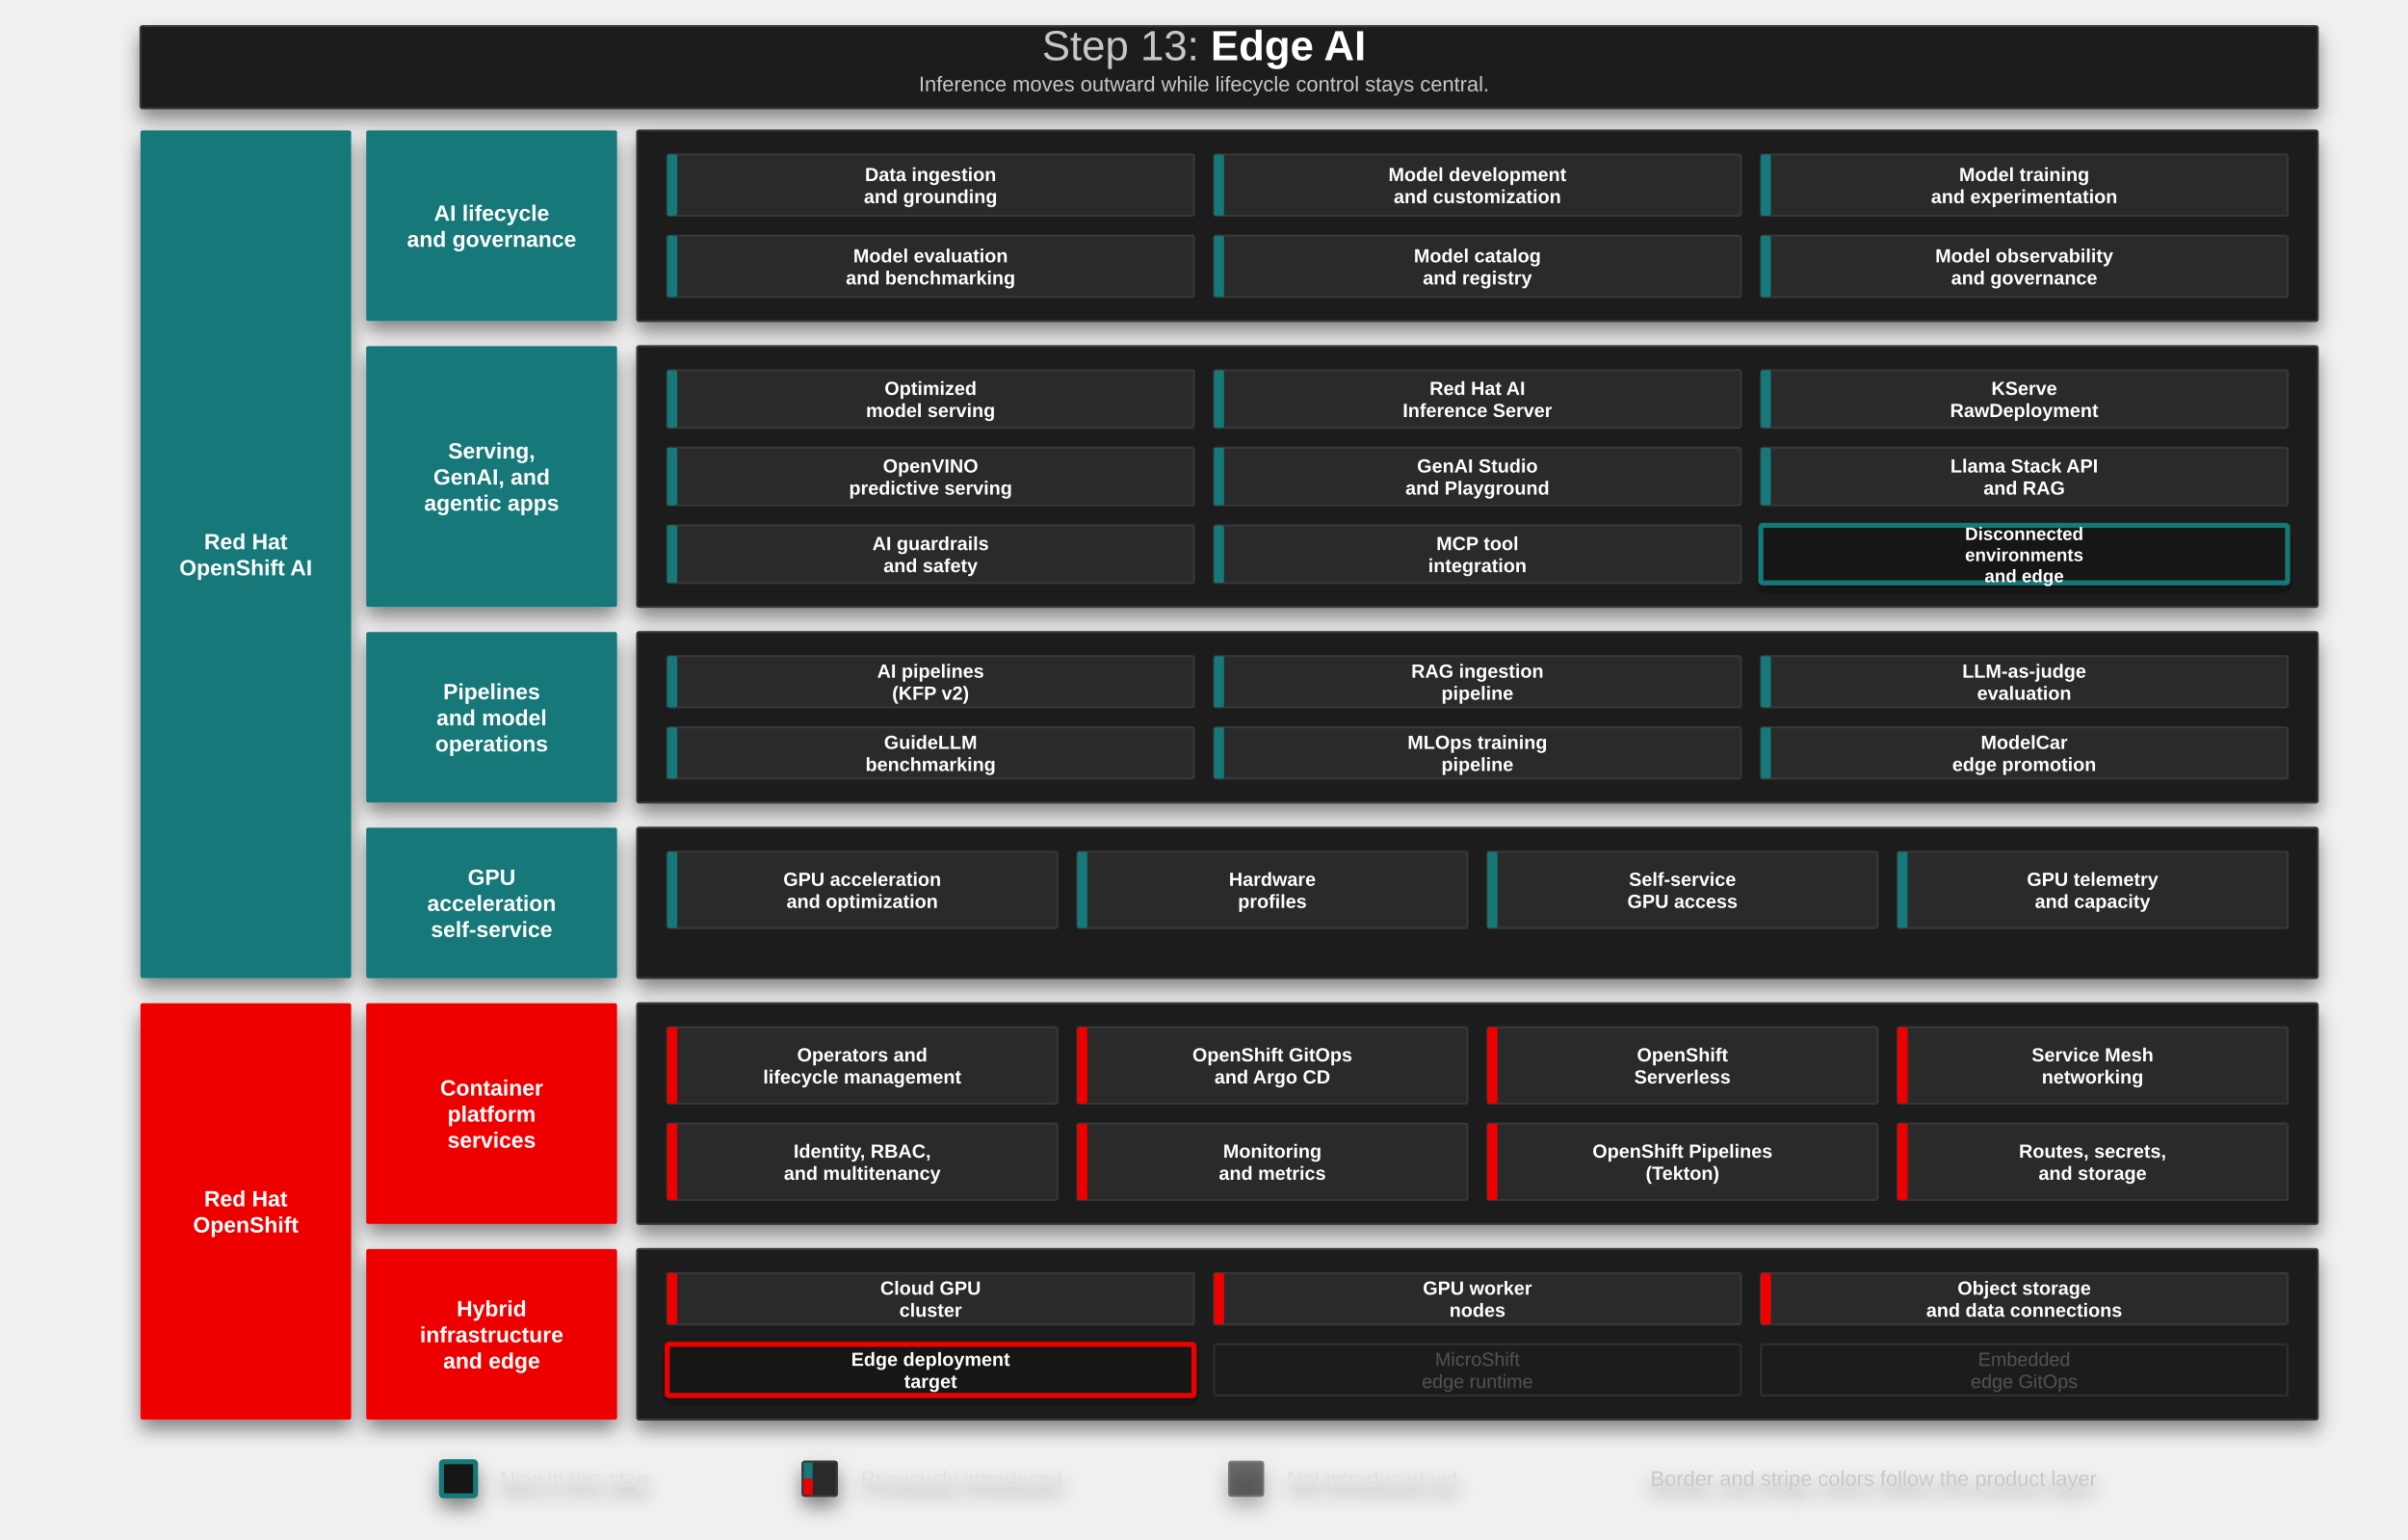
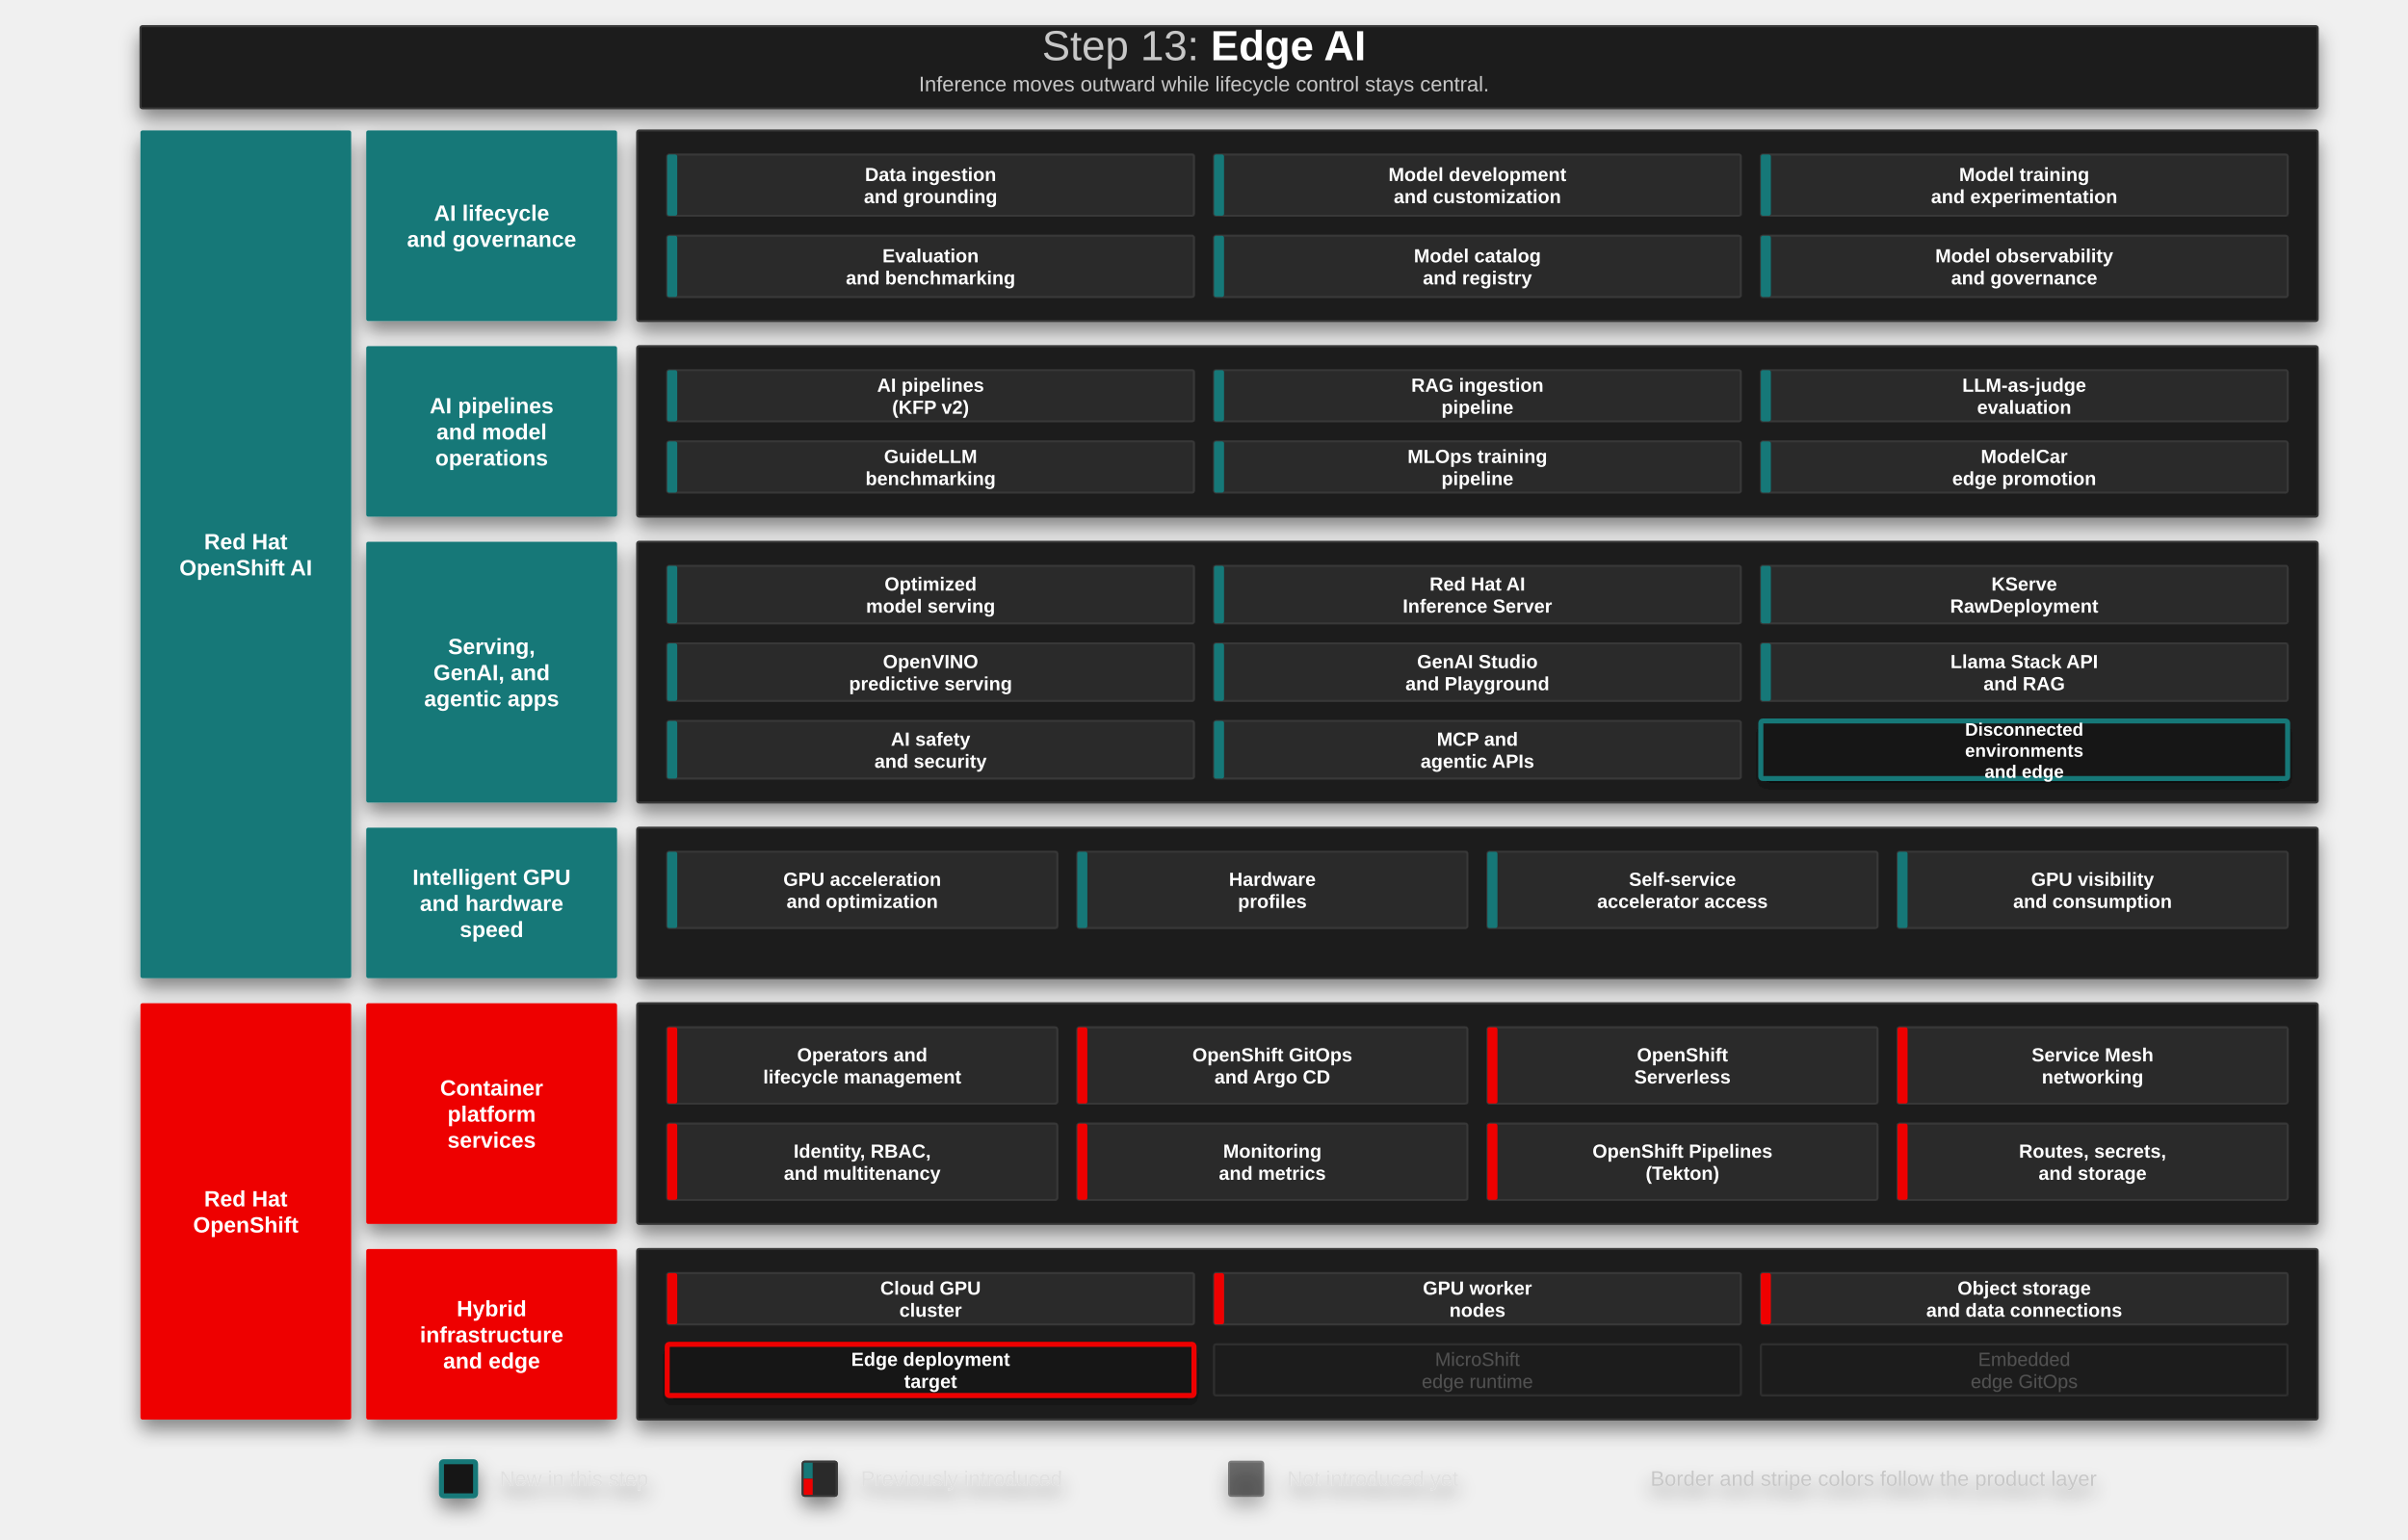
<svg xmlns="http://www.w3.org/2000/svg" width="2400" height="1535" viewBox="0 0 2400 1535" role="img" aria-labelledby="title desc">
  <style>.display{font-family:'Red Hat Display','Arial',sans-serif}.body{font-family:'Red Hat Text','Arial',sans-serif}</style>
  <defs>
    <filter id="lift" x="-20%" y="-20%" width="140%" height="140%">
      <feDropShadow dx="0" dy="6" stdDeviation="5" flood-color="#000" flood-opacity="0.55" />
    </filter>
    <filter id="panelShadow" x="-8%" y="-8%" width="116%" height="116%">
      <feDropShadow dx="0" dy="10" stdDeviation="9" flood-color="#000" flood-opacity="0.45" />
    </filter>
  </defs>
  <g filter="url(#panelShadow)">
    <rect x="140" y="26" width="2170" height="82" rx="2" fill="#1f1f1f" stroke="#383838" stroke-width="2" />
    <text x="1200.0" y="60" class="display" font-size="42" fill="#ffffff" font-weight="700" text-anchor="middle">
      <tspan fill="#c7c7c7" font-weight="500">Step 13:</tspan> Edge AI</text>
    <text x="1200.0" y="91" class="body" font-size="21" fill="#c7c7c7" text-anchor="middle">Inference moves outward while lifecycle control stays central.</text>
    <rect x="140" y="130" width="210" height="845" rx="2" fill="#147878" stroke="#147878" stroke-width="0" />
    <text x="245.0" y="547.5" class="body" font-size="22" fill="#ffffff" font-weight="700" text-anchor="middle">Red Hat</text>
    <text x="245.0" y="573.5" class="body" font-size="22" fill="#ffffff" font-weight="700" text-anchor="middle">OpenShift AI</text>
    <rect x="140" y="1000" width="210" height="415" rx="2" fill="#ee0000" stroke="#ee0000" stroke-width="0" />
    <text x="245.0" y="1202.5" class="body" font-size="22" fill="#ffffff" font-weight="700" text-anchor="middle">Red Hat</text>
    <text x="245.0" y="1228.5" class="body" font-size="22" fill="#ffffff" font-weight="700" text-anchor="middle">OpenShift</text>
    <rect x="365" y="130" width="250" height="190" rx="2" fill="#147878" stroke="#147878" stroke-width="0" />
    <text x="490.0" y="220.0" class="body" font-size="22" fill="#ffffff" font-weight="700" text-anchor="middle">AI lifecycle</text>
    <text x="490.0" y="246.0" class="body" font-size="22" fill="#ffffff" font-weight="700" text-anchor="middle">and governance</text>
    <rect x="635" y="130" width="1675" height="190" rx="2" fill="#1f1f1f" stroke="#383838" stroke-width="2" />
    <g>
      <rect x="665.0" y="154.0" width="525.0" height="61.0" rx="2" fill="#292929" stroke="#383838" stroke-width="2.0" />
      <rect x="665.0" y="154.0" width="10" height="61.0" rx="2" fill="#147878" stroke="#147878" stroke-width="0" />
      <text x="927.5" y="180.5" class="body" font-size="19" fill="#ffffff" font-weight="550" text-anchor="middle">Data ingestion</text>
      <text x="927.5" y="202.5" class="body" font-size="19" fill="#ffffff" font-weight="550" text-anchor="middle">and grounding</text>
    </g>
    <g>
      <rect x="1210.0" y="154.0" width="525.0" height="61.0" rx="2" fill="#292929" stroke="#383838" stroke-width="2.0" />
      <rect x="1210.0" y="154.0" width="10" height="61.0" rx="2" fill="#147878" stroke="#147878" stroke-width="0" />
      <text x="1472.5" y="180.5" class="body" font-size="19" fill="#ffffff" font-weight="550" text-anchor="middle">Model development</text>
      <text x="1472.5" y="202.5" class="body" font-size="19" fill="#ffffff" font-weight="550" text-anchor="middle">and customization</text>
    </g>
    <g>
      <rect x="1755.0" y="154.0" width="525.0" height="61.0" rx="2" fill="#292929" stroke="#383838" stroke-width="2.0" />
      <rect x="1755.0" y="154.0" width="10" height="61.0" rx="2" fill="#147878" stroke="#147878" stroke-width="0" />
      <text x="2017.5" y="180.5" class="body" font-size="19" fill="#ffffff" font-weight="550" text-anchor="middle">Model training</text>
      <text x="2017.5" y="202.5" class="body" font-size="19" fill="#ffffff" font-weight="550" text-anchor="middle">and experimentation</text>
    </g>
    <g>
      <rect x="665.0" y="235.0" width="525.0" height="61.0" rx="2" fill="#292929" stroke="#383838" stroke-width="2.0" />
      <rect x="665.0" y="235.0" width="10" height="61.0" rx="2" fill="#147878" stroke="#147878" stroke-width="0" />
-       <text x="927.5" y="261.5" class="body" font-size="19" fill="#ffffff" font-weight="550" text-anchor="middle">Model evaluation</text>
+       <text x="927.5" y="261.5" class="body" font-size="19" fill="#ffffff" font-weight="550" text-anchor="middle">Evaluation</text>
      <text x="927.5" y="283.5" class="body" font-size="19" fill="#ffffff" font-weight="550" text-anchor="middle">and benchmarking</text>
    </g>
    <g>
      <rect x="1210.0" y="235.0" width="525.0" height="61.0" rx="2" fill="#292929" stroke="#383838" stroke-width="2.0" />
      <rect x="1210.0" y="235.0" width="10" height="61.0" rx="2" fill="#147878" stroke="#147878" stroke-width="0" />
      <text x="1472.5" y="261.5" class="body" font-size="19" fill="#ffffff" font-weight="550" text-anchor="middle">Model catalog</text>
      <text x="1472.5" y="283.5" class="body" font-size="19" fill="#ffffff" font-weight="550" text-anchor="middle">and registry</text>
    </g>
    <g>
      <rect x="1755.0" y="235.0" width="525.0" height="61.0" rx="2" fill="#292929" stroke="#383838" stroke-width="2.0" />
      <rect x="1755.0" y="235.0" width="10" height="61.0" rx="2" fill="#147878" stroke="#147878" stroke-width="0" />
      <text x="2017.5" y="261.5" class="body" font-size="19" fill="#ffffff" font-weight="550" text-anchor="middle">Model observability</text>
      <text x="2017.5" y="283.5" class="body" font-size="19" fill="#ffffff" font-weight="550" text-anchor="middle">and governance</text>
    </g>
-     <rect x="365" y="345" width="250" height="260" rx="2" fill="#147878" stroke="#147878" stroke-width="0" />
-     <text x="490.0" y="457.0" class="body" font-size="22" fill="#ffffff" font-weight="700" text-anchor="middle">Serving,</text>
-     <text x="490.0" y="483.0" class="body" font-size="22" fill="#ffffff" font-weight="700" text-anchor="middle">GenAI, and</text>
-     <text x="490.0" y="509.0" class="body" font-size="22" fill="#ffffff" font-weight="700" text-anchor="middle">agentic apps</text>
-     <rect x="635" y="345" width="1675" height="260" rx="2" fill="#1f1f1f" stroke="#383838" stroke-width="2" />
-     <g>
-       <rect x="665.0" y="369.0" width="525.0" height="57.333" rx="2" fill="#292929" stroke="#383838" stroke-width="2.0" />
-       <rect x="665.0" y="369.0" width="10" height="57.333" rx="2" fill="#147878" stroke="#147878" stroke-width="0" />
-       <text x="927.5" y="393.667" class="body" font-size="19" fill="#ffffff" font-weight="550" text-anchor="middle">Optimized</text>
-       <text x="927.5" y="415.667" class="body" font-size="19" fill="#ffffff" font-weight="550" text-anchor="middle">model serving</text>
-     </g>
-     <g>
-       <rect x="1210.0" y="369.0" width="525.0" height="57.333" rx="2" fill="#292929" stroke="#383838" stroke-width="2.0" />
-       <rect x="1210.0" y="369.0" width="10" height="57.333" rx="2" fill="#147878" stroke="#147878" stroke-width="0" />
-       <text x="1472.5" y="393.667" class="body" font-size="19" fill="#ffffff" font-weight="550" text-anchor="middle">Red Hat AI</text>
-       <text x="1472.5" y="415.667" class="body" font-size="19" fill="#ffffff" font-weight="550" text-anchor="middle">Inference Server</text>
-     </g>
-     <g>
-       <rect x="1755.0" y="369.0" width="525.0" height="57.333" rx="2" fill="#292929" stroke="#383838" stroke-width="2.0" />
-       <rect x="1755.0" y="369.0" width="10" height="57.333" rx="2" fill="#147878" stroke="#147878" stroke-width="0" />
-       <text x="2017.5" y="393.667" class="body" font-size="19" fill="#ffffff" font-weight="550" text-anchor="middle">KServe</text>
-       <text x="2017.5" y="415.667" class="body" font-size="19" fill="#ffffff" font-weight="550" text-anchor="middle">RawDeployment</text>
-     </g>
-     <g>
-       <rect x="665.0" y="446.333" width="525.0" height="57.333" rx="2" fill="#292929" stroke="#383838" stroke-width="2.0" />
-       <rect x="665.0" y="446.333" width="10" height="57.333" rx="2" fill="#147878" stroke="#147878" stroke-width="0" />
-       <text x="927.5" y="471" class="body" font-size="19" fill="#ffffff" font-weight="550" text-anchor="middle">OpenVINO</text>
-       <text x="927.5" y="493" class="body" font-size="19" fill="#ffffff" font-weight="550" text-anchor="middle">predictive serving</text>
-     </g>
-     <g>
-       <rect x="1210.0" y="446.333" width="525.0" height="57.333" rx="2" fill="#292929" stroke="#383838" stroke-width="2.0" />
-       <rect x="1210.0" y="446.333" width="10" height="57.333" rx="2" fill="#147878" stroke="#147878" stroke-width="0" />
-       <text x="1472.5" y="471" class="body" font-size="19" fill="#ffffff" font-weight="550" text-anchor="middle">GenAI Studio</text>
-       <text x="1472.5" y="493" class="body" font-size="19" fill="#ffffff" font-weight="550" text-anchor="middle">and Playground</text>
-     </g>
-     <g>
-       <rect x="1755.0" y="446.333" width="525.0" height="57.333" rx="2" fill="#292929" stroke="#383838" stroke-width="2.0" />
-       <rect x="1755.0" y="446.333" width="10" height="57.333" rx="2" fill="#147878" stroke="#147878" stroke-width="0" />
-       <text x="2017.5" y="471" class="body" font-size="19" fill="#ffffff" font-weight="550" text-anchor="middle">Llama Stack API</text>
-       <text x="2017.5" y="493" class="body" font-size="19" fill="#ffffff" font-weight="550" text-anchor="middle">and RAG</text>
-     </g>
-     <g>
-       <rect x="665.0" y="523.667" width="525.0" height="57.333" rx="2" fill="#292929" stroke="#383838" stroke-width="2.0" />
-       <rect x="665.0" y="523.667" width="10" height="57.333" rx="2" fill="#147878" stroke="#147878" stroke-width="0" />
-       <text x="927.5" y="548.333" class="body" font-size="19" fill="#ffffff" font-weight="550" text-anchor="middle">AI guardrails</text>
-       <text x="927.5" y="570.333" class="body" font-size="19" fill="#ffffff" font-weight="550" text-anchor="middle">and safety</text>
-     </g>
-     <g>
-       <rect x="1210.0" y="523.667" width="525.0" height="57.333" rx="2" fill="#292929" stroke="#383838" stroke-width="2.0" />
-       <rect x="1210.0" y="523.667" width="10" height="57.333" rx="2" fill="#147878" stroke="#147878" stroke-width="0" />
-       <text x="1472.5" y="548.333" class="body" font-size="19" fill="#ffffff" font-weight="550" text-anchor="middle">MCP tool</text>
-       <text x="1472.5" y="570.333" class="body" font-size="19" fill="#ffffff" font-weight="550" text-anchor="middle">integration</text>
+     <rect x="365" y="345" width="250" height="170" rx="2" fill="#147878" stroke="#147878" stroke-width="0" />
+     <text x="490.0" y="412.0" class="body" font-size="22" fill="#ffffff" font-weight="700" text-anchor="middle">AI pipelines</text>
+     <text x="490.0" y="438.0" class="body" font-size="22" fill="#ffffff" font-weight="700" text-anchor="middle">and model</text>
+     <text x="490.0" y="464.0" class="body" font-size="22" fill="#ffffff" font-weight="700" text-anchor="middle">operations</text>
+     <rect x="635" y="345" width="1675" height="170" rx="2" fill="#1f1f1f" stroke="#383838" stroke-width="2" />
+     <g>
+       <rect x="665.0" y="369.0" width="525.0" height="51.0" rx="2" fill="#292929" stroke="#383838" stroke-width="2.0" />
+       <rect x="665.0" y="369.0" width="10" height="51.0" rx="2" fill="#147878" stroke="#147878" stroke-width="0" />
+       <text x="927.5" y="390.5" class="body" font-size="19" fill="#ffffff" font-weight="550" text-anchor="middle">AI pipelines</text>
+       <text x="927.5" y="412.5" class="body" font-size="19" fill="#ffffff" font-weight="550" text-anchor="middle">(KFP v2)</text>
+     </g>
+     <g>
+       <rect x="1210.0" y="369.0" width="525.0" height="51.0" rx="2" fill="#292929" stroke="#383838" stroke-width="2.0" />
+       <rect x="1210.0" y="369.0" width="10" height="51.0" rx="2" fill="#147878" stroke="#147878" stroke-width="0" />
+       <text x="1472.5" y="390.5" class="body" font-size="19" fill="#ffffff" font-weight="550" text-anchor="middle">RAG ingestion</text>
+       <text x="1472.5" y="412.5" class="body" font-size="19" fill="#ffffff" font-weight="550" text-anchor="middle">pipeline</text>
+     </g>
+     <g>
+       <rect x="1755.0" y="369.0" width="525.0" height="51.0" rx="2" fill="#292929" stroke="#383838" stroke-width="2.0" />
+       <rect x="1755.0" y="369.0" width="10" height="51.0" rx="2" fill="#147878" stroke="#147878" stroke-width="0" />
+       <text x="2017.5" y="390.5" class="body" font-size="19" fill="#ffffff" font-weight="550" text-anchor="middle">LLM-as-judge</text>
+       <text x="2017.5" y="412.5" class="body" font-size="19" fill="#ffffff" font-weight="550" text-anchor="middle">evaluation</text>
+     </g>
+     <g>
+       <rect x="665.0" y="440.0" width="525.0" height="51.0" rx="2" fill="#292929" stroke="#383838" stroke-width="2.0" />
+       <rect x="665.0" y="440.0" width="10" height="51.0" rx="2" fill="#147878" stroke="#147878" stroke-width="0" />
+       <text x="927.5" y="461.5" class="body" font-size="19" fill="#ffffff" font-weight="550" text-anchor="middle">GuideLLM</text>
+       <text x="927.5" y="483.5" class="body" font-size="19" fill="#ffffff" font-weight="550" text-anchor="middle">benchmarking</text>
+     </g>
+     <g>
+       <rect x="1210.0" y="440.0" width="525.0" height="51.0" rx="2" fill="#292929" stroke="#383838" stroke-width="2.0" />
+       <rect x="1210.0" y="440.0" width="10" height="51.0" rx="2" fill="#147878" stroke="#147878" stroke-width="0" />
+       <text x="1472.5" y="461.5" class="body" font-size="19" fill="#ffffff" font-weight="550" text-anchor="middle">MLOps training</text>
+       <text x="1472.5" y="483.5" class="body" font-size="19" fill="#ffffff" font-weight="550" text-anchor="middle">pipeline</text>
+     </g>
+     <g>
+       <rect x="1755.0" y="440.0" width="525.0" height="51.0" rx="2" fill="#292929" stroke="#383838" stroke-width="2.0" />
+       <rect x="1755.0" y="440.0" width="10" height="51.0" rx="2" fill="#147878" stroke="#147878" stroke-width="0" />
+       <text x="2017.5" y="461.5" class="body" font-size="19" fill="#ffffff" font-weight="550" text-anchor="middle">ModelCar</text>
+       <text x="2017.5" y="483.5" class="body" font-size="19" fill="#ffffff" font-weight="550" text-anchor="middle">edge promotion</text>
+     </g>
+     <rect x="365" y="540" width="250" height="260" rx="2" fill="#147878" stroke="#147878" stroke-width="0" />
+     <text x="490.0" y="652.0" class="body" font-size="22" fill="#ffffff" font-weight="700" text-anchor="middle">Serving,</text>
+     <text x="490.0" y="678.0" class="body" font-size="22" fill="#ffffff" font-weight="700" text-anchor="middle">GenAI, and</text>
+     <text x="490.0" y="704.0" class="body" font-size="22" fill="#ffffff" font-weight="700" text-anchor="middle">agentic apps</text>
+     <rect x="635" y="540" width="1675" height="260" rx="2" fill="#1f1f1f" stroke="#383838" stroke-width="2" />
+     <g>
+       <rect x="665.0" y="564.0" width="525.0" height="57.333" rx="2" fill="#292929" stroke="#383838" stroke-width="2.0" />
+       <rect x="665.0" y="564.0" width="10" height="57.333" rx="2" fill="#147878" stroke="#147878" stroke-width="0" />
+       <text x="927.5" y="588.667" class="body" font-size="19" fill="#ffffff" font-weight="550" text-anchor="middle">Optimized</text>
+       <text x="927.5" y="610.667" class="body" font-size="19" fill="#ffffff" font-weight="550" text-anchor="middle">model serving</text>
+     </g>
+     <g>
+       <rect x="1210.0" y="564.0" width="525.0" height="57.333" rx="2" fill="#292929" stroke="#383838" stroke-width="2.0" />
+       <rect x="1210.0" y="564.0" width="10" height="57.333" rx="2" fill="#147878" stroke="#147878" stroke-width="0" />
+       <text x="1472.5" y="588.667" class="body" font-size="19" fill="#ffffff" font-weight="550" text-anchor="middle">Red Hat AI</text>
+       <text x="1472.5" y="610.667" class="body" font-size="19" fill="#ffffff" font-weight="550" text-anchor="middle">Inference Server</text>
+     </g>
+     <g>
+       <rect x="1755.0" y="564.0" width="525.0" height="57.333" rx="2" fill="#292929" stroke="#383838" stroke-width="2.0" />
+       <rect x="1755.0" y="564.0" width="10" height="57.333" rx="2" fill="#147878" stroke="#147878" stroke-width="0" />
+       <text x="2017.5" y="588.667" class="body" font-size="19" fill="#ffffff" font-weight="550" text-anchor="middle">KServe</text>
+       <text x="2017.5" y="610.667" class="body" font-size="19" fill="#ffffff" font-weight="550" text-anchor="middle">RawDeployment</text>
+     </g>
+     <g>
+       <rect x="665.0" y="641.333" width="525.0" height="57.333" rx="2" fill="#292929" stroke="#383838" stroke-width="2.0" />
+       <rect x="665.0" y="641.333" width="10" height="57.333" rx="2" fill="#147878" stroke="#147878" stroke-width="0" />
+       <text x="927.5" y="666.0" class="body" font-size="19" fill="#ffffff" font-weight="550" text-anchor="middle">OpenVINO</text>
+       <text x="927.5" y="688.0" class="body" font-size="19" fill="#ffffff" font-weight="550" text-anchor="middle">predictive serving</text>
+     </g>
+     <g>
+       <rect x="1210.0" y="641.333" width="525.0" height="57.333" rx="2" fill="#292929" stroke="#383838" stroke-width="2.0" />
+       <rect x="1210.0" y="641.333" width="10" height="57.333" rx="2" fill="#147878" stroke="#147878" stroke-width="0" />
+       <text x="1472.5" y="666.0" class="body" font-size="19" fill="#ffffff" font-weight="550" text-anchor="middle">GenAI Studio</text>
+       <text x="1472.5" y="688.0" class="body" font-size="19" fill="#ffffff" font-weight="550" text-anchor="middle">and Playground</text>
+     </g>
+     <g>
+       <rect x="1755.0" y="641.333" width="525.0" height="57.333" rx="2" fill="#292929" stroke="#383838" stroke-width="2.0" />
+       <rect x="1755.0" y="641.333" width="10" height="57.333" rx="2" fill="#147878" stroke="#147878" stroke-width="0" />
+       <text x="2017.5" y="666.0" class="body" font-size="19" fill="#ffffff" font-weight="550" text-anchor="middle">Llama Stack API</text>
+       <text x="2017.5" y="688.0" class="body" font-size="19" fill="#ffffff" font-weight="550" text-anchor="middle">and RAG</text>
+     </g>
+     <g>
+       <rect x="665.0" y="718.667" width="525.0" height="57.333" rx="2" fill="#292929" stroke="#383838" stroke-width="2.0" />
+       <rect x="665.0" y="718.667" width="10" height="57.333" rx="2" fill="#147878" stroke="#147878" stroke-width="0" />
+       <text x="927.5" y="743.333" class="body" font-size="19" fill="#ffffff" font-weight="550" text-anchor="middle">AI safety</text>
+       <text x="927.5" y="765.333" class="body" font-size="19" fill="#ffffff" font-weight="550" text-anchor="middle">and security</text>
+     </g>
+     <g>
+       <rect x="1210.0" y="718.667" width="525.0" height="57.333" rx="2" fill="#292929" stroke="#383838" stroke-width="2.0" />
+       <rect x="1210.0" y="718.667" width="10" height="57.333" rx="2" fill="#147878" stroke="#147878" stroke-width="0" />
+       <text x="1472.5" y="743.333" class="body" font-size="19" fill="#ffffff" font-weight="550" text-anchor="middle">MCP and</text>
+       <text x="1472.5" y="765.333" class="body" font-size="19" fill="#ffffff" font-weight="550" text-anchor="middle">agentic APIs</text>
    </g>
    <g filter="url(#lift)">
-       <rect x="1755.0" y="523.667" width="525.0" height="57.333" rx="2" fill="#151515" stroke="#147878" stroke-width="5.0" />
-       <text x="2017.5" y="538.333" class="body" font-size="18" fill="#ffffff" font-weight="700" text-anchor="middle">Disconnected</text>
-       <text x="2017.5" y="559.333" class="body" font-size="18" fill="#ffffff" font-weight="700" text-anchor="middle">environments</text>
-       <text x="2017.5" y="580.333" class="body" font-size="18" fill="#ffffff" font-weight="700" text-anchor="middle">and edge</text>
-     </g>
-     <rect x="365" y="630" width="250" height="170" rx="2" fill="#147878" stroke="#147878" stroke-width="0" />
-     <text x="490.0" y="697.0" class="body" font-size="22" fill="#ffffff" font-weight="700" text-anchor="middle">Pipelines</text>
-     <text x="490.0" y="723.0" class="body" font-size="22" fill="#ffffff" font-weight="700" text-anchor="middle">and model</text>
-     <text x="490.0" y="749.0" class="body" font-size="22" fill="#ffffff" font-weight="700" text-anchor="middle">operations</text>
-     <rect x="635" y="630" width="1675" height="170" rx="2" fill="#1f1f1f" stroke="#383838" stroke-width="2" />
-     <g>
-       <rect x="665.0" y="654.0" width="525.0" height="51.0" rx="2" fill="#292929" stroke="#383838" stroke-width="2.0" />
-       <rect x="665.0" y="654.0" width="10" height="51.0" rx="2" fill="#147878" stroke="#147878" stroke-width="0" />
-       <text x="927.5" y="675.5" class="body" font-size="19" fill="#ffffff" font-weight="550" text-anchor="middle">AI pipelines</text>
-       <text x="927.5" y="697.5" class="body" font-size="19" fill="#ffffff" font-weight="550" text-anchor="middle">(KFP v2)</text>
-     </g>
-     <g>
-       <rect x="1210.0" y="654.0" width="525.0" height="51.0" rx="2" fill="#292929" stroke="#383838" stroke-width="2.0" />
-       <rect x="1210.0" y="654.0" width="10" height="51.0" rx="2" fill="#147878" stroke="#147878" stroke-width="0" />
-       <text x="1472.5" y="675.5" class="body" font-size="19" fill="#ffffff" font-weight="550" text-anchor="middle">RAG ingestion</text>
-       <text x="1472.5" y="697.5" class="body" font-size="19" fill="#ffffff" font-weight="550" text-anchor="middle">pipeline</text>
-     </g>
-     <g>
-       <rect x="1755.0" y="654.0" width="525.0" height="51.0" rx="2" fill="#292929" stroke="#383838" stroke-width="2.0" />
-       <rect x="1755.0" y="654.0" width="10" height="51.0" rx="2" fill="#147878" stroke="#147878" stroke-width="0" />
-       <text x="2017.5" y="675.5" class="body" font-size="19" fill="#ffffff" font-weight="550" text-anchor="middle">LLM-as-judge</text>
-       <text x="2017.5" y="697.5" class="body" font-size="19" fill="#ffffff" font-weight="550" text-anchor="middle">evaluation</text>
-     </g>
-     <g>
-       <rect x="665.0" y="725.0" width="525.0" height="51.0" rx="2" fill="#292929" stroke="#383838" stroke-width="2.0" />
-       <rect x="665.0" y="725.0" width="10" height="51.0" rx="2" fill="#147878" stroke="#147878" stroke-width="0" />
-       <text x="927.5" y="746.5" class="body" font-size="19" fill="#ffffff" font-weight="550" text-anchor="middle">GuideLLM</text>
-       <text x="927.5" y="768.5" class="body" font-size="19" fill="#ffffff" font-weight="550" text-anchor="middle">benchmarking</text>
-     </g>
-     <g>
-       <rect x="1210.0" y="725.0" width="525.0" height="51.0" rx="2" fill="#292929" stroke="#383838" stroke-width="2.0" />
-       <rect x="1210.0" y="725.0" width="10" height="51.0" rx="2" fill="#147878" stroke="#147878" stroke-width="0" />
-       <text x="1472.5" y="746.5" class="body" font-size="19" fill="#ffffff" font-weight="550" text-anchor="middle">MLOps training</text>
-       <text x="1472.5" y="768.5" class="body" font-size="19" fill="#ffffff" font-weight="550" text-anchor="middle">pipeline</text>
-     </g>
-     <g>
-       <rect x="1755.0" y="725.0" width="525.0" height="51.0" rx="2" fill="#292929" stroke="#383838" stroke-width="2.0" />
-       <rect x="1755.0" y="725.0" width="10" height="51.0" rx="2" fill="#147878" stroke="#147878" stroke-width="0" />
-       <text x="2017.5" y="746.5" class="body" font-size="19" fill="#ffffff" font-weight="550" text-anchor="middle">ModelCar</text>
-       <text x="2017.5" y="768.5" class="body" font-size="19" fill="#ffffff" font-weight="550" text-anchor="middle">edge promotion</text>
+       <rect x="1755.0" y="718.667" width="525.0" height="57.333" rx="2" fill="#151515" stroke="#147878" stroke-width="5.0" />
+       <text x="2017.5" y="733.333" class="body" font-size="18" fill="#ffffff" font-weight="700" text-anchor="middle">Disconnected</text>
+       <text x="2017.5" y="754.333" class="body" font-size="18" fill="#ffffff" font-weight="700" text-anchor="middle">environments</text>
+       <text x="2017.5" y="775.333" class="body" font-size="18" fill="#ffffff" font-weight="700" text-anchor="middle">and edge</text>
    </g>
    <rect x="365" y="825" width="250" height="150" rx="2" fill="#147878" stroke="#147878" stroke-width="0" />
-     <text x="490.0" y="882.0" class="body" font-size="22" fill="#ffffff" font-weight="700" text-anchor="middle">GPU</text>
-     <text x="490.0" y="908.0" class="body" font-size="22" fill="#ffffff" font-weight="700" text-anchor="middle">acceleration</text>
-     <text x="490.0" y="934.0" class="body" font-size="22" fill="#ffffff" font-weight="700" text-anchor="middle">self-service</text>
+     <text x="490.0" y="882.0" class="body" font-size="22" fill="#ffffff" font-weight="700" text-anchor="middle">Intelligent GPU</text>
+     <text x="490.0" y="908.0" class="body" font-size="22" fill="#ffffff" font-weight="700" text-anchor="middle">and hardware</text>
+     <text x="490.0" y="934.0" class="body" font-size="22" fill="#ffffff" font-weight="700" text-anchor="middle">speed</text>
    <rect x="635" y="825" width="1675" height="150" rx="2" fill="#1f1f1f" stroke="#383838" stroke-width="2" />
    <g>
      <rect x="665.0" y="849" width="388.75" height="76" rx="2" fill="#292929" stroke="#383838" stroke-width="2.0" />
      <rect x="665.0" y="849" width="10" height="76" rx="2" fill="#147878" stroke="#147878" stroke-width="0" />
      <text x="859.375" y="883.0" class="body" font-size="19" fill="#ffffff" font-weight="550" text-anchor="middle">GPU acceleration</text>
      <text x="859.375" y="905.0" class="body" font-size="19" fill="#ffffff" font-weight="550" text-anchor="middle">and optimization</text>
    </g>
    <g>
      <rect x="1073.75" y="849" width="388.75" height="76" rx="2" fill="#292929" stroke="#383838" stroke-width="2.0" />
      <rect x="1073.75" y="849" width="10" height="76" rx="2" fill="#147878" stroke="#147878" stroke-width="0" />
      <text x="1268.125" y="883.0" class="body" font-size="19" fill="#ffffff" font-weight="550" text-anchor="middle">Hardware</text>
      <text x="1268.125" y="905.0" class="body" font-size="19" fill="#ffffff" font-weight="550" text-anchor="middle">profiles</text>
    </g>
    <g>
      <rect x="1482.5" y="849" width="388.75" height="76" rx="2" fill="#292929" stroke="#383838" stroke-width="2.0" />
      <rect x="1482.5" y="849" width="10" height="76" rx="2" fill="#147878" stroke="#147878" stroke-width="0" />
      <text x="1676.875" y="883.0" class="body" font-size="19" fill="#ffffff" font-weight="550" text-anchor="middle">Self-service</text>
-       <text x="1676.875" y="905.0" class="body" font-size="19" fill="#ffffff" font-weight="550" text-anchor="middle">GPU access</text>
+       <text x="1676.875" y="905.0" class="body" font-size="19" fill="#ffffff" font-weight="550" text-anchor="middle">accelerator access</text>
    </g>
    <g>
      <rect x="1891.25" y="849" width="388.75" height="76" rx="2" fill="#292929" stroke="#383838" stroke-width="2.0" />
      <rect x="1891.25" y="849" width="10" height="76" rx="2" fill="#147878" stroke="#147878" stroke-width="0" />
-       <text x="2085.625" y="883.0" class="body" font-size="19" fill="#ffffff" font-weight="550" text-anchor="middle">GPU telemetry</text>
-       <text x="2085.625" y="905.0" class="body" font-size="19" fill="#ffffff" font-weight="550" text-anchor="middle">and capacity</text>
+       <text x="2085.625" y="883.0" class="body" font-size="19" fill="#ffffff" font-weight="550" text-anchor="middle">GPU visibility</text>
+       <text x="2085.625" y="905.0" class="body" font-size="19" fill="#ffffff" font-weight="550" text-anchor="middle">and consumption</text>
    </g>
    <rect x="365" y="1000" width="250" height="220" rx="2" fill="#ee0000" stroke="#ee0000" stroke-width="0" />
    <text x="490.0" y="1092.0" class="body" font-size="22" fill="#ffffff" font-weight="700" text-anchor="middle">Container</text>
    <text x="490.0" y="1118.0" class="body" font-size="22" fill="#ffffff" font-weight="700" text-anchor="middle">platform</text>
    <text x="490.0" y="1144.0" class="body" font-size="22" fill="#ffffff" font-weight="700" text-anchor="middle">services</text>
    <rect x="635" y="1000" width="1675" height="220" rx="2" fill="#1f1f1f" stroke="#383838" stroke-width="2" />
    <g>
      <rect x="665.0" y="1024" width="388.75" height="76" rx="2" fill="#292929" stroke="#383838" stroke-width="2.0" />
      <rect x="665.0" y="1024" width="10" height="76" rx="2" fill="#ee0000" stroke="#ee0000" stroke-width="0" />
      <text x="859.375" y="1058.0" class="body" font-size="19" fill="#ffffff" font-weight="550" text-anchor="middle">Operators and</text>
      <text x="859.375" y="1080.0" class="body" font-size="19" fill="#ffffff" font-weight="550" text-anchor="middle">lifecycle management</text>
    </g>
    <g>
      <rect x="1073.75" y="1024" width="388.75" height="76" rx="2" fill="#292929" stroke="#383838" stroke-width="2.0" />
      <rect x="1073.75" y="1024" width="10" height="76" rx="2" fill="#ee0000" stroke="#ee0000" stroke-width="0" />
      <text x="1268.125" y="1058.0" class="body" font-size="19" fill="#ffffff" font-weight="550" text-anchor="middle">OpenShift GitOps</text>
      <text x="1268.125" y="1080.0" class="body" font-size="19" fill="#ffffff" font-weight="550" text-anchor="middle">and Argo CD</text>
    </g>
    <g>
      <rect x="1482.5" y="1024" width="388.75" height="76" rx="2" fill="#292929" stroke="#383838" stroke-width="2.0" />
      <rect x="1482.5" y="1024" width="10" height="76" rx="2" fill="#ee0000" stroke="#ee0000" stroke-width="0" />
      <text x="1676.875" y="1058.0" class="body" font-size="19" fill="#ffffff" font-weight="550" text-anchor="middle">OpenShift</text>
      <text x="1676.875" y="1080.0" class="body" font-size="19" fill="#ffffff" font-weight="550" text-anchor="middle">Serverless</text>
    </g>
    <g>
      <rect x="1891.25" y="1024" width="388.75" height="76" rx="2" fill="#292929" stroke="#383838" stroke-width="2.0" />
      <rect x="1891.25" y="1024" width="10" height="76" rx="2" fill="#ee0000" stroke="#ee0000" stroke-width="0" />
      <text x="2085.625" y="1058.0" class="body" font-size="19" fill="#ffffff" font-weight="550" text-anchor="middle">Service Mesh</text>
      <text x="2085.625" y="1080.0" class="body" font-size="19" fill="#ffffff" font-weight="550" text-anchor="middle">networking</text>
    </g>
    <g>
      <rect x="665.0" y="1120" width="388.75" height="76" rx="2" fill="#292929" stroke="#383838" stroke-width="2.0" />
      <rect x="665.0" y="1120" width="10" height="76" rx="2" fill="#ee0000" stroke="#ee0000" stroke-width="0" />
      <text x="859.375" y="1154.0" class="body" font-size="19" fill="#ffffff" font-weight="550" text-anchor="middle">Identity, RBAC,</text>
      <text x="859.375" y="1176.0" class="body" font-size="19" fill="#ffffff" font-weight="550" text-anchor="middle">and multitenancy</text>
    </g>
    <g>
      <rect x="1073.75" y="1120" width="388.75" height="76" rx="2" fill="#292929" stroke="#383838" stroke-width="2.0" />
      <rect x="1073.75" y="1120" width="10" height="76" rx="2" fill="#ee0000" stroke="#ee0000" stroke-width="0" />
      <text x="1268.125" y="1154.0" class="body" font-size="19" fill="#ffffff" font-weight="550" text-anchor="middle">Monitoring</text>
      <text x="1268.125" y="1176.0" class="body" font-size="19" fill="#ffffff" font-weight="550" text-anchor="middle">and metrics</text>
    </g>
    <g>
      <rect x="1482.5" y="1120" width="388.75" height="76" rx="2" fill="#292929" stroke="#383838" stroke-width="2.0" />
      <rect x="1482.5" y="1120" width="10" height="76" rx="2" fill="#ee0000" stroke="#ee0000" stroke-width="0" />
      <text x="1676.875" y="1154.0" class="body" font-size="19" fill="#ffffff" font-weight="550" text-anchor="middle">OpenShift Pipelines</text>
      <text x="1676.875" y="1176.0" class="body" font-size="19" fill="#ffffff" font-weight="550" text-anchor="middle">(Tekton)</text>
    </g>
    <g>
      <rect x="1891.25" y="1120" width="388.75" height="76" rx="2" fill="#292929" stroke="#383838" stroke-width="2.0" />
      <rect x="1891.25" y="1120" width="10" height="76" rx="2" fill="#ee0000" stroke="#ee0000" stroke-width="0" />
      <text x="2085.625" y="1154.0" class="body" font-size="19" fill="#ffffff" font-weight="550" text-anchor="middle">Routes, secrets,</text>
      <text x="2085.625" y="1176.0" class="body" font-size="19" fill="#ffffff" font-weight="550" text-anchor="middle">and storage</text>
    </g>
    <rect x="365" y="1245" width="250" height="170" rx="2" fill="#ee0000" stroke="#ee0000" stroke-width="0" />
    <text x="490.0" y="1312.0" class="body" font-size="22" fill="#ffffff" font-weight="700" text-anchor="middle">Hybrid</text>
    <text x="490.0" y="1338.0" class="body" font-size="22" fill="#ffffff" font-weight="700" text-anchor="middle">infrastructure</text>
    <text x="490.0" y="1364.0" class="body" font-size="22" fill="#ffffff" font-weight="700" text-anchor="middle">and edge</text>
    <rect x="635" y="1245" width="1675" height="170" rx="2" fill="#1f1f1f" stroke="#383838" stroke-width="2" />
    <g>
      <rect x="665.0" y="1269.0" width="525.0" height="51.0" rx="2" fill="#292929" stroke="#383838" stroke-width="2.0" />
      <rect x="665.0" y="1269.0" width="10" height="51.0" rx="2" fill="#ee0000" stroke="#ee0000" stroke-width="0" />
      <text x="927.5" y="1290.5" class="body" font-size="19" fill="#ffffff" font-weight="550" text-anchor="middle">Cloud GPU</text>
      <text x="927.5" y="1312.5" class="body" font-size="19" fill="#ffffff" font-weight="550" text-anchor="middle">cluster</text>
    </g>
    <g>
      <rect x="1210.0" y="1269.0" width="525.0" height="51.0" rx="2" fill="#292929" stroke="#383838" stroke-width="2.0" />
      <rect x="1210.0" y="1269.0" width="10" height="51.0" rx="2" fill="#ee0000" stroke="#ee0000" stroke-width="0" />
      <text x="1472.5" y="1290.5" class="body" font-size="19" fill="#ffffff" font-weight="550" text-anchor="middle">GPU worker</text>
      <text x="1472.5" y="1312.5" class="body" font-size="19" fill="#ffffff" font-weight="550" text-anchor="middle">nodes</text>
    </g>
    <g>
      <rect x="1755.0" y="1269.0" width="525.0" height="51.0" rx="2" fill="#292929" stroke="#383838" stroke-width="2.0" />
      <rect x="1755.0" y="1269.0" width="10" height="51.0" rx="2" fill="#ee0000" stroke="#ee0000" stroke-width="0" />
      <text x="2017.5" y="1290.5" class="body" font-size="19" fill="#ffffff" font-weight="550" text-anchor="middle">Object storage</text>
      <text x="2017.5" y="1312.5" class="body" font-size="19" fill="#ffffff" font-weight="550" text-anchor="middle">and data connections</text>
    </g>
    <g filter="url(#lift)">
      <rect x="665.0" y="1340.0" width="525.0" height="51.0" rx="2" fill="#151515" stroke="#ee0000" stroke-width="5.0" />
      <text x="927.5" y="1361.5" class="body" font-size="19" fill="#ffffff" font-weight="700" text-anchor="middle">Edge deployment</text>
      <text x="927.5" y="1383.5" class="body" font-size="19" fill="#ffffff" font-weight="700" text-anchor="middle">target</text>
    </g>
    <g opacity="0.62">
      <rect x="1210.0" y="1340.0" width="525.0" height="51.0" rx="2" fill="#1f1f1f" stroke="#383838" stroke-width="2.0" />
      <text x="1472.5" y="1361.5" class="body" font-size="19" fill="#707070" font-weight="450" text-anchor="middle">MicroShift</text>
      <text x="1472.5" y="1383.5" class="body" font-size="19" fill="#707070" font-weight="450" text-anchor="middle">edge runtime</text>
    </g>
    <g opacity="0.62">
      <rect x="1755.0" y="1340.0" width="525.0" height="51.0" rx="2" fill="#1f1f1f" stroke="#383838" stroke-width="2.0" />
      <text x="2017.5" y="1361.5" class="body" font-size="19" fill="#707070" font-weight="450" text-anchor="middle">Embedded</text>
      <text x="2017.5" y="1383.5" class="body" font-size="19" fill="#707070" font-weight="450" text-anchor="middle">edge GitOps</text>
    </g>
    <rect x="440" y="1457" width="34" height="34" rx="2" fill="#151515" stroke="#147878" stroke-width="5" />
    <text x="498" y="1481" class="body" font-size="21" fill="#e0e0e0">New in this step</text>
    <rect x="800" y="1457" width="34" height="34" rx="2" fill="#292929" stroke="#383838" stroke-width="2" />
    <rect x="800" y="1457" width="10" height="17" rx="0" fill="#147878" stroke="#147878" stroke-width="0" />
    <rect x="800" y="1474" width="10" height="17" rx="0" fill="#ee0000" stroke="#ee0000" stroke-width="0" />
    <rect x="800" y="1457" width="34" height="34" rx="2" fill="none" stroke="#383838" stroke-width="2" />
    <text x="858" y="1481" class="body" font-size="21" fill="#e0e0e0">Previously introduced</text>
    <rect x="1225" y="1457" width="34" height="34" rx="2" fill="#1f1f1f" stroke="#383838" stroke-width="2" opacity="0.62" />
    <text x="1283" y="1481" class="body" font-size="21" fill="#e0e0e0">Not introduced yet</text>
    <text x="1645" y="1481" class="body" font-size="21" fill="#c7c7c7">Border and stripe colors follow the product layer</text>
  </g>
</svg>
